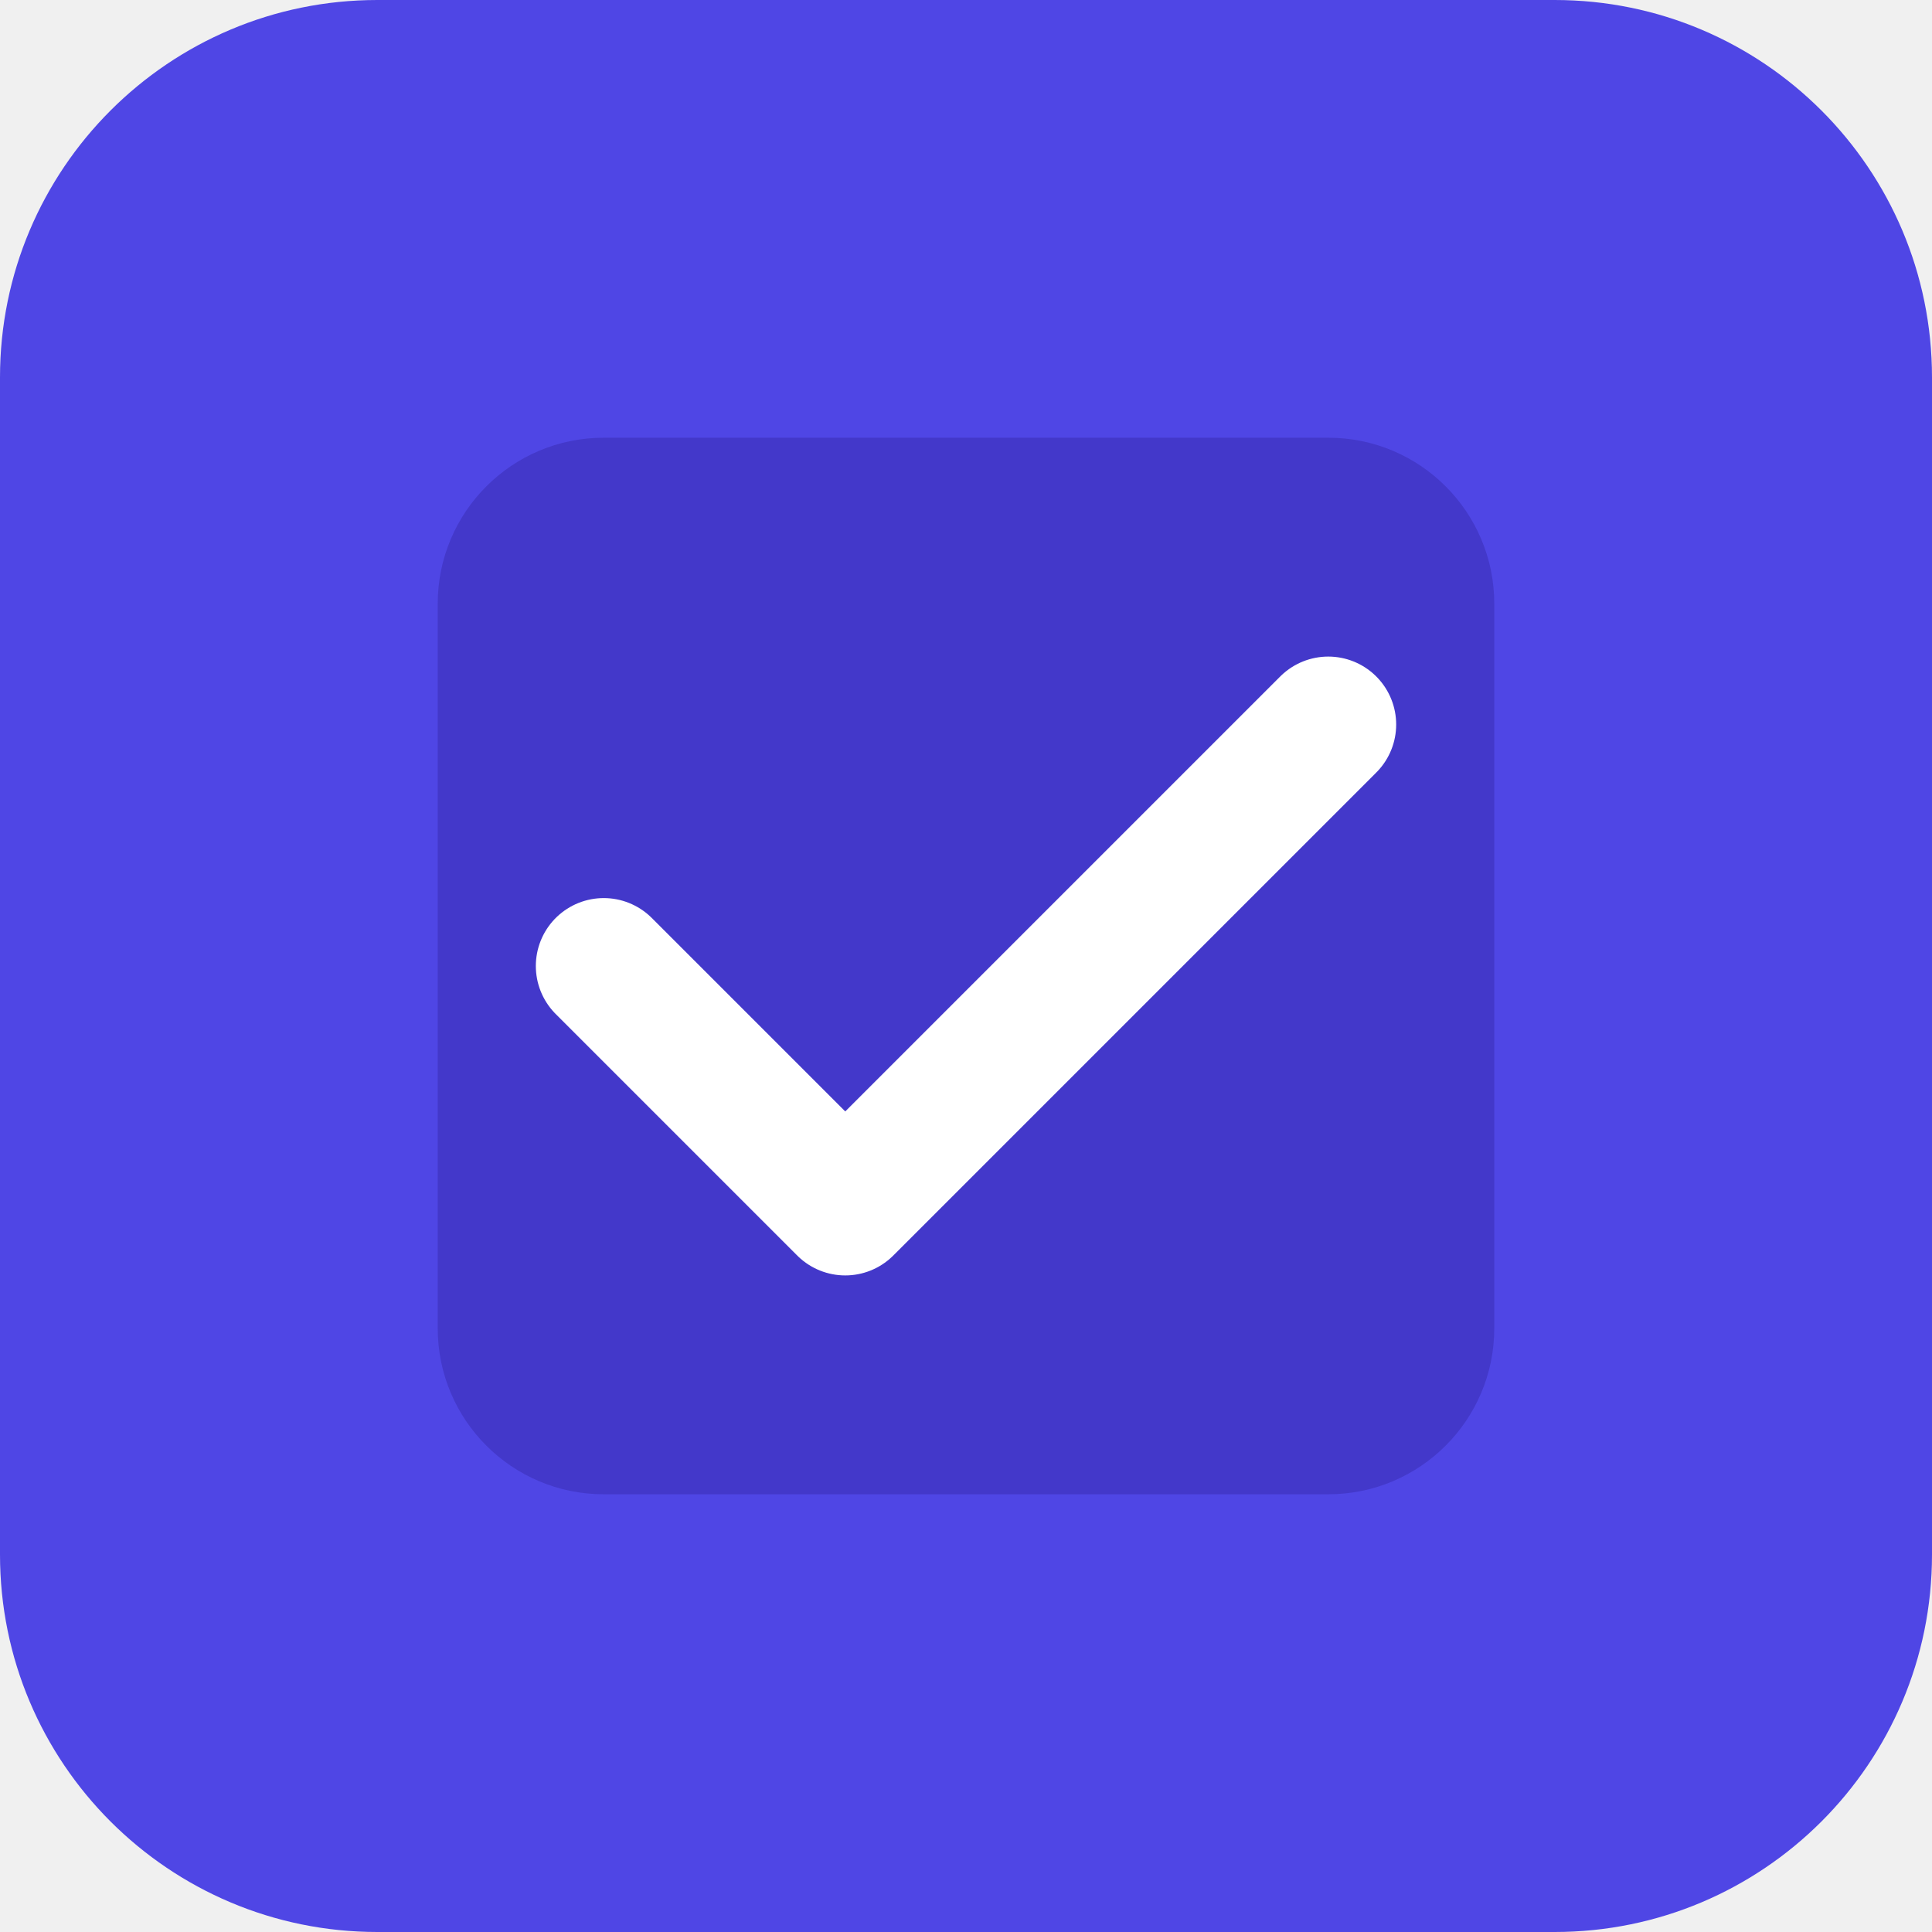
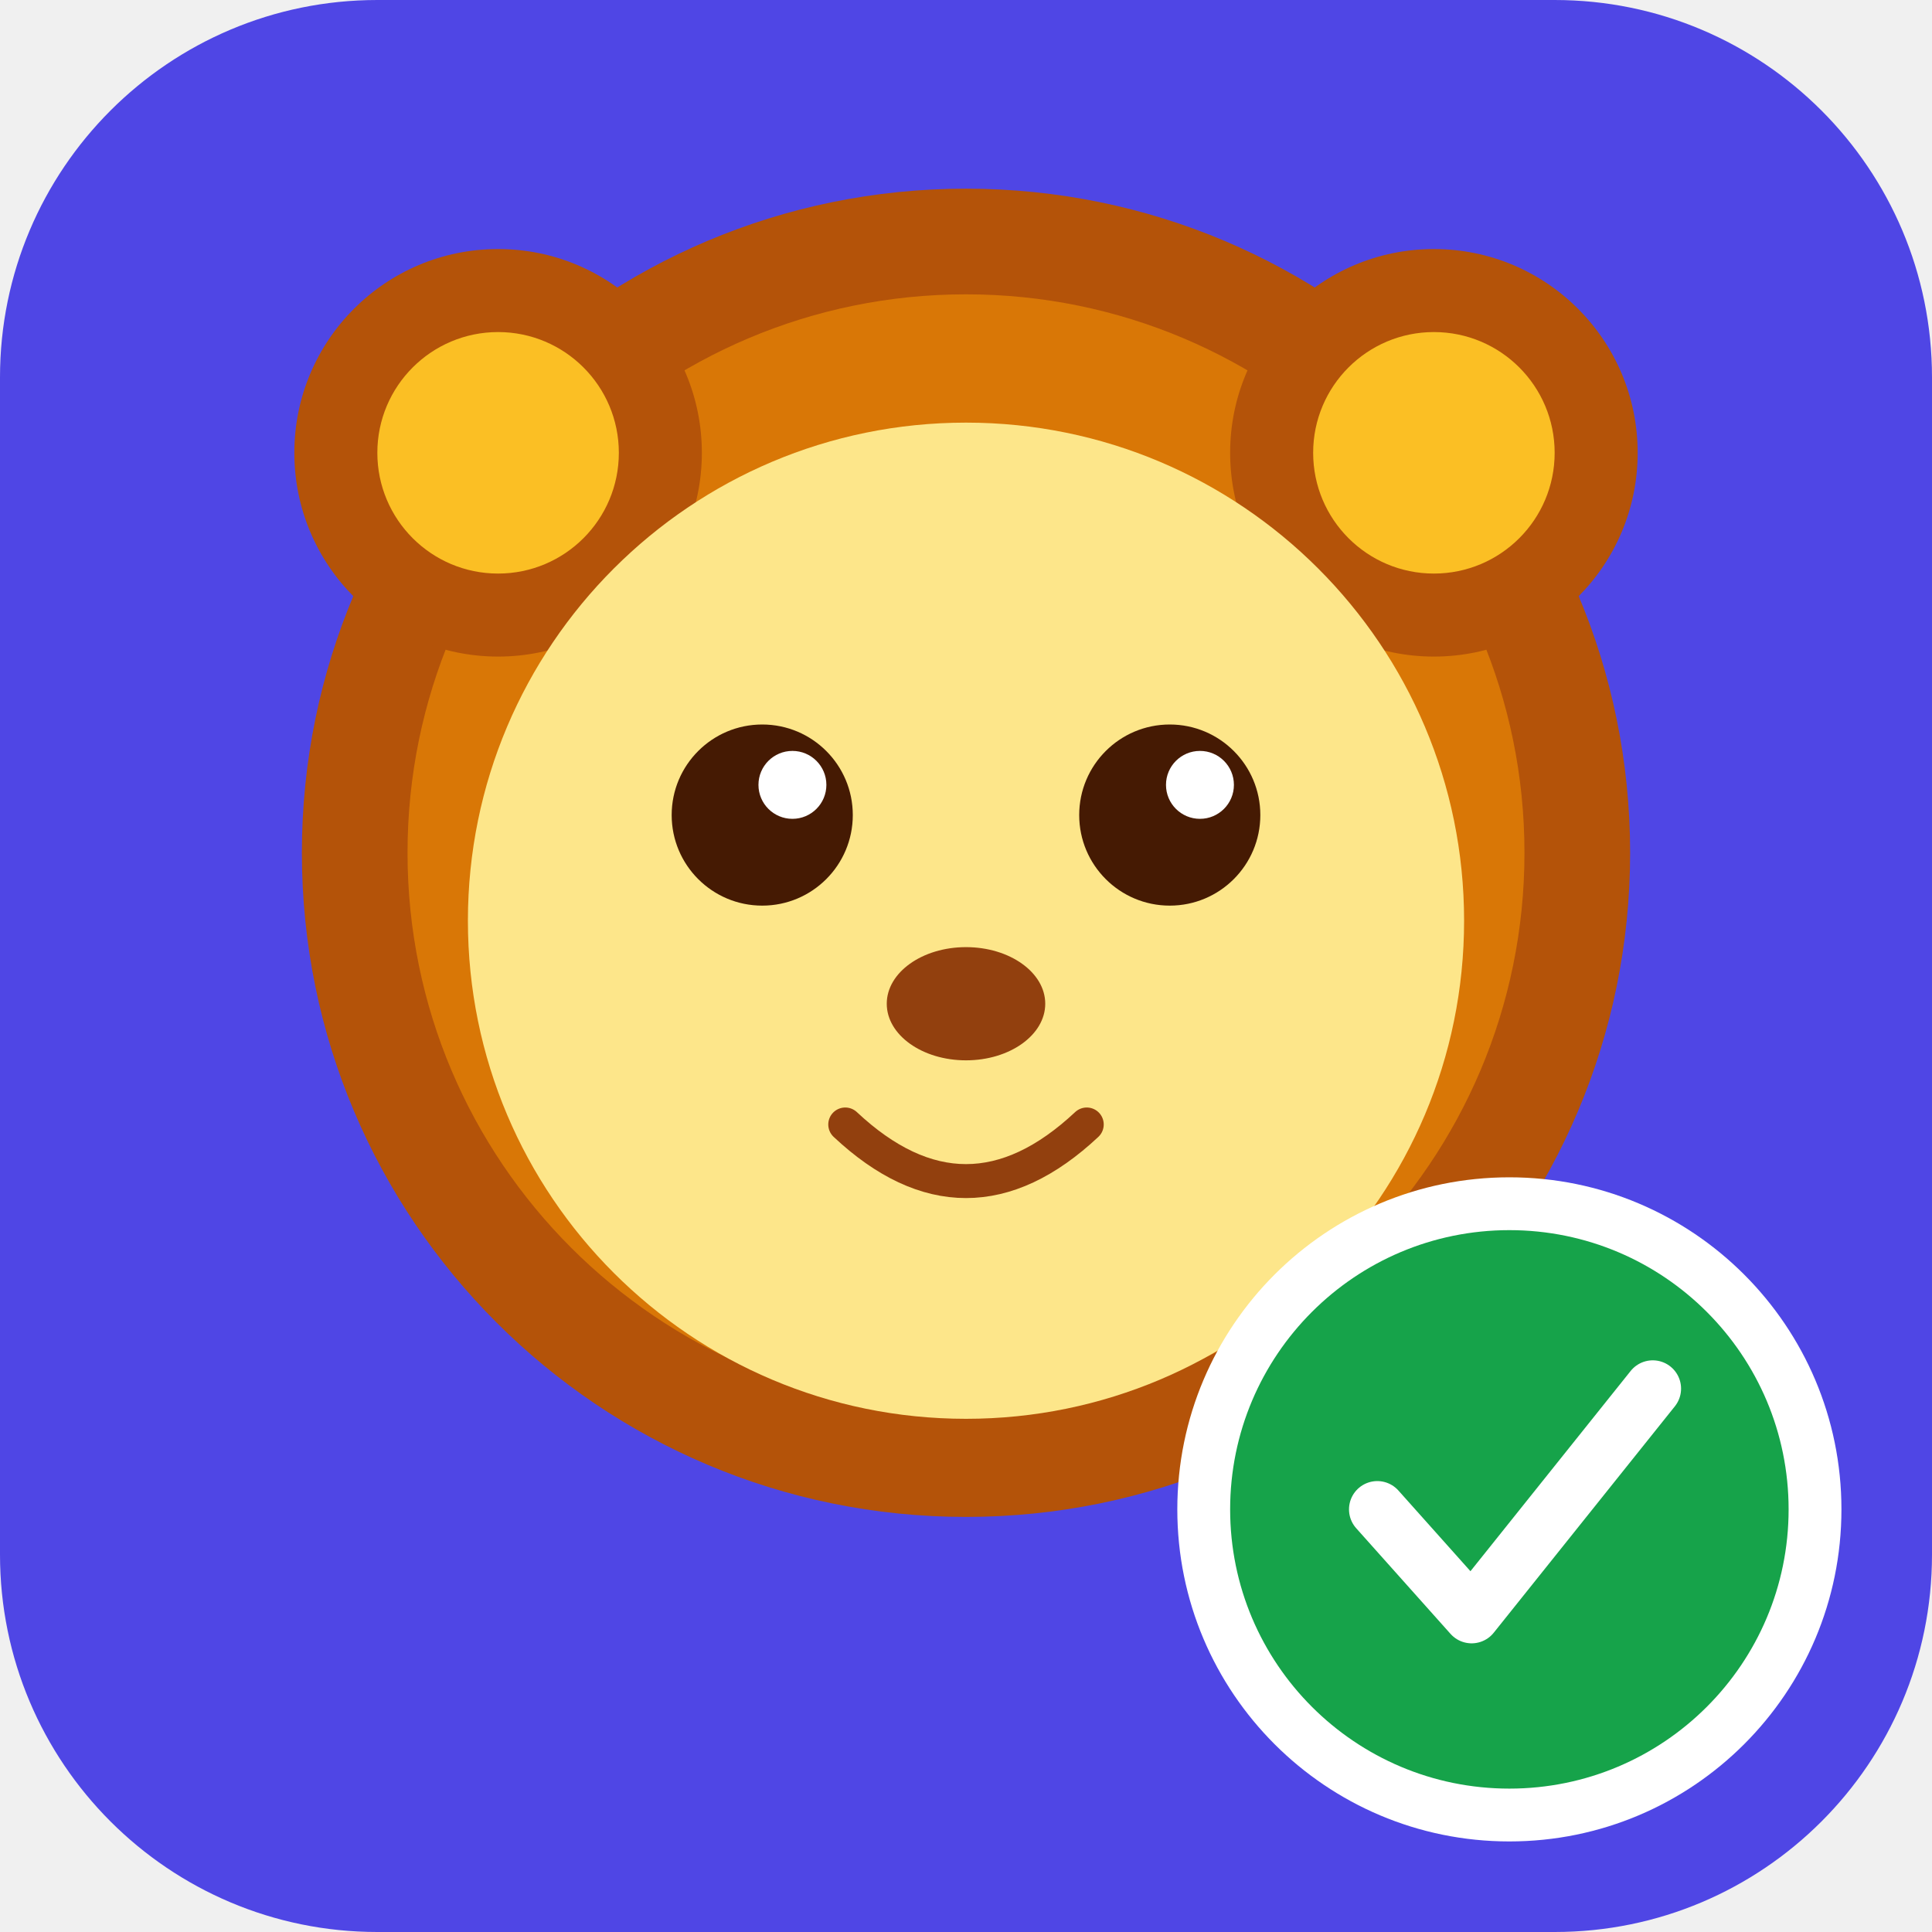
<svg xmlns="http://www.w3.org/2000/svg" viewBox="0 0 512 512" width="512" height="512">
  <rect width="512" height="512" rx="100" fill="#4f46e5" />
-   <rect x="116" y="116" width="280" height="280" rx="44" fill="#4338ca" />
-   <polyline points="160,256 224,320 352,192" stroke="white" stroke-width="36" stroke-linecap="round" stroke-linejoin="round" fill="none" />
+   <circle cx="256" cy="226" r="176" fill="#b45309" />
+   <circle cx="256" cy="226" r="148" fill="#d97706" />
+   <circle cx="132" cy="120" r="54" fill="#b45309" />
+   <circle cx="380" cy="120" r="54" fill="#b45309" />
+   <circle cx="132" cy="120" r="32" fill="#fbbf24" />
+   <circle cx="380" cy="120" r="32" fill="#fbbf24" />
+   <circle cx="256" cy="244" r="132" fill="#fde68a" />
+   <circle cx="202" cy="216" r="24" fill="#451a03" />
+   <circle cx="310" cy="216" r="24" fill="#451a03" />
+   <circle cx="210" cy="208" r="9" fill="white" />
+   <circle cx="318" cy="208" r="9" fill="white" />
+   <ellipse cx="256" cy="266" rx="21" ry="15" fill="#92400e" />
+   <path d="M224 298 Q256 328 288 298" stroke="#92400e" stroke-width="9" fill="none" stroke-linecap="round" />
+   <circle cx="400" cy="400" r="88" fill="white" />
+   <circle cx="400" cy="400" r="74" fill="#16a34a" />
+   <polyline points="365,400 390,428 438,368" stroke="white" stroke-width="15" stroke-linecap="round" stroke-linejoin="round" fill="none" />
</svg>
